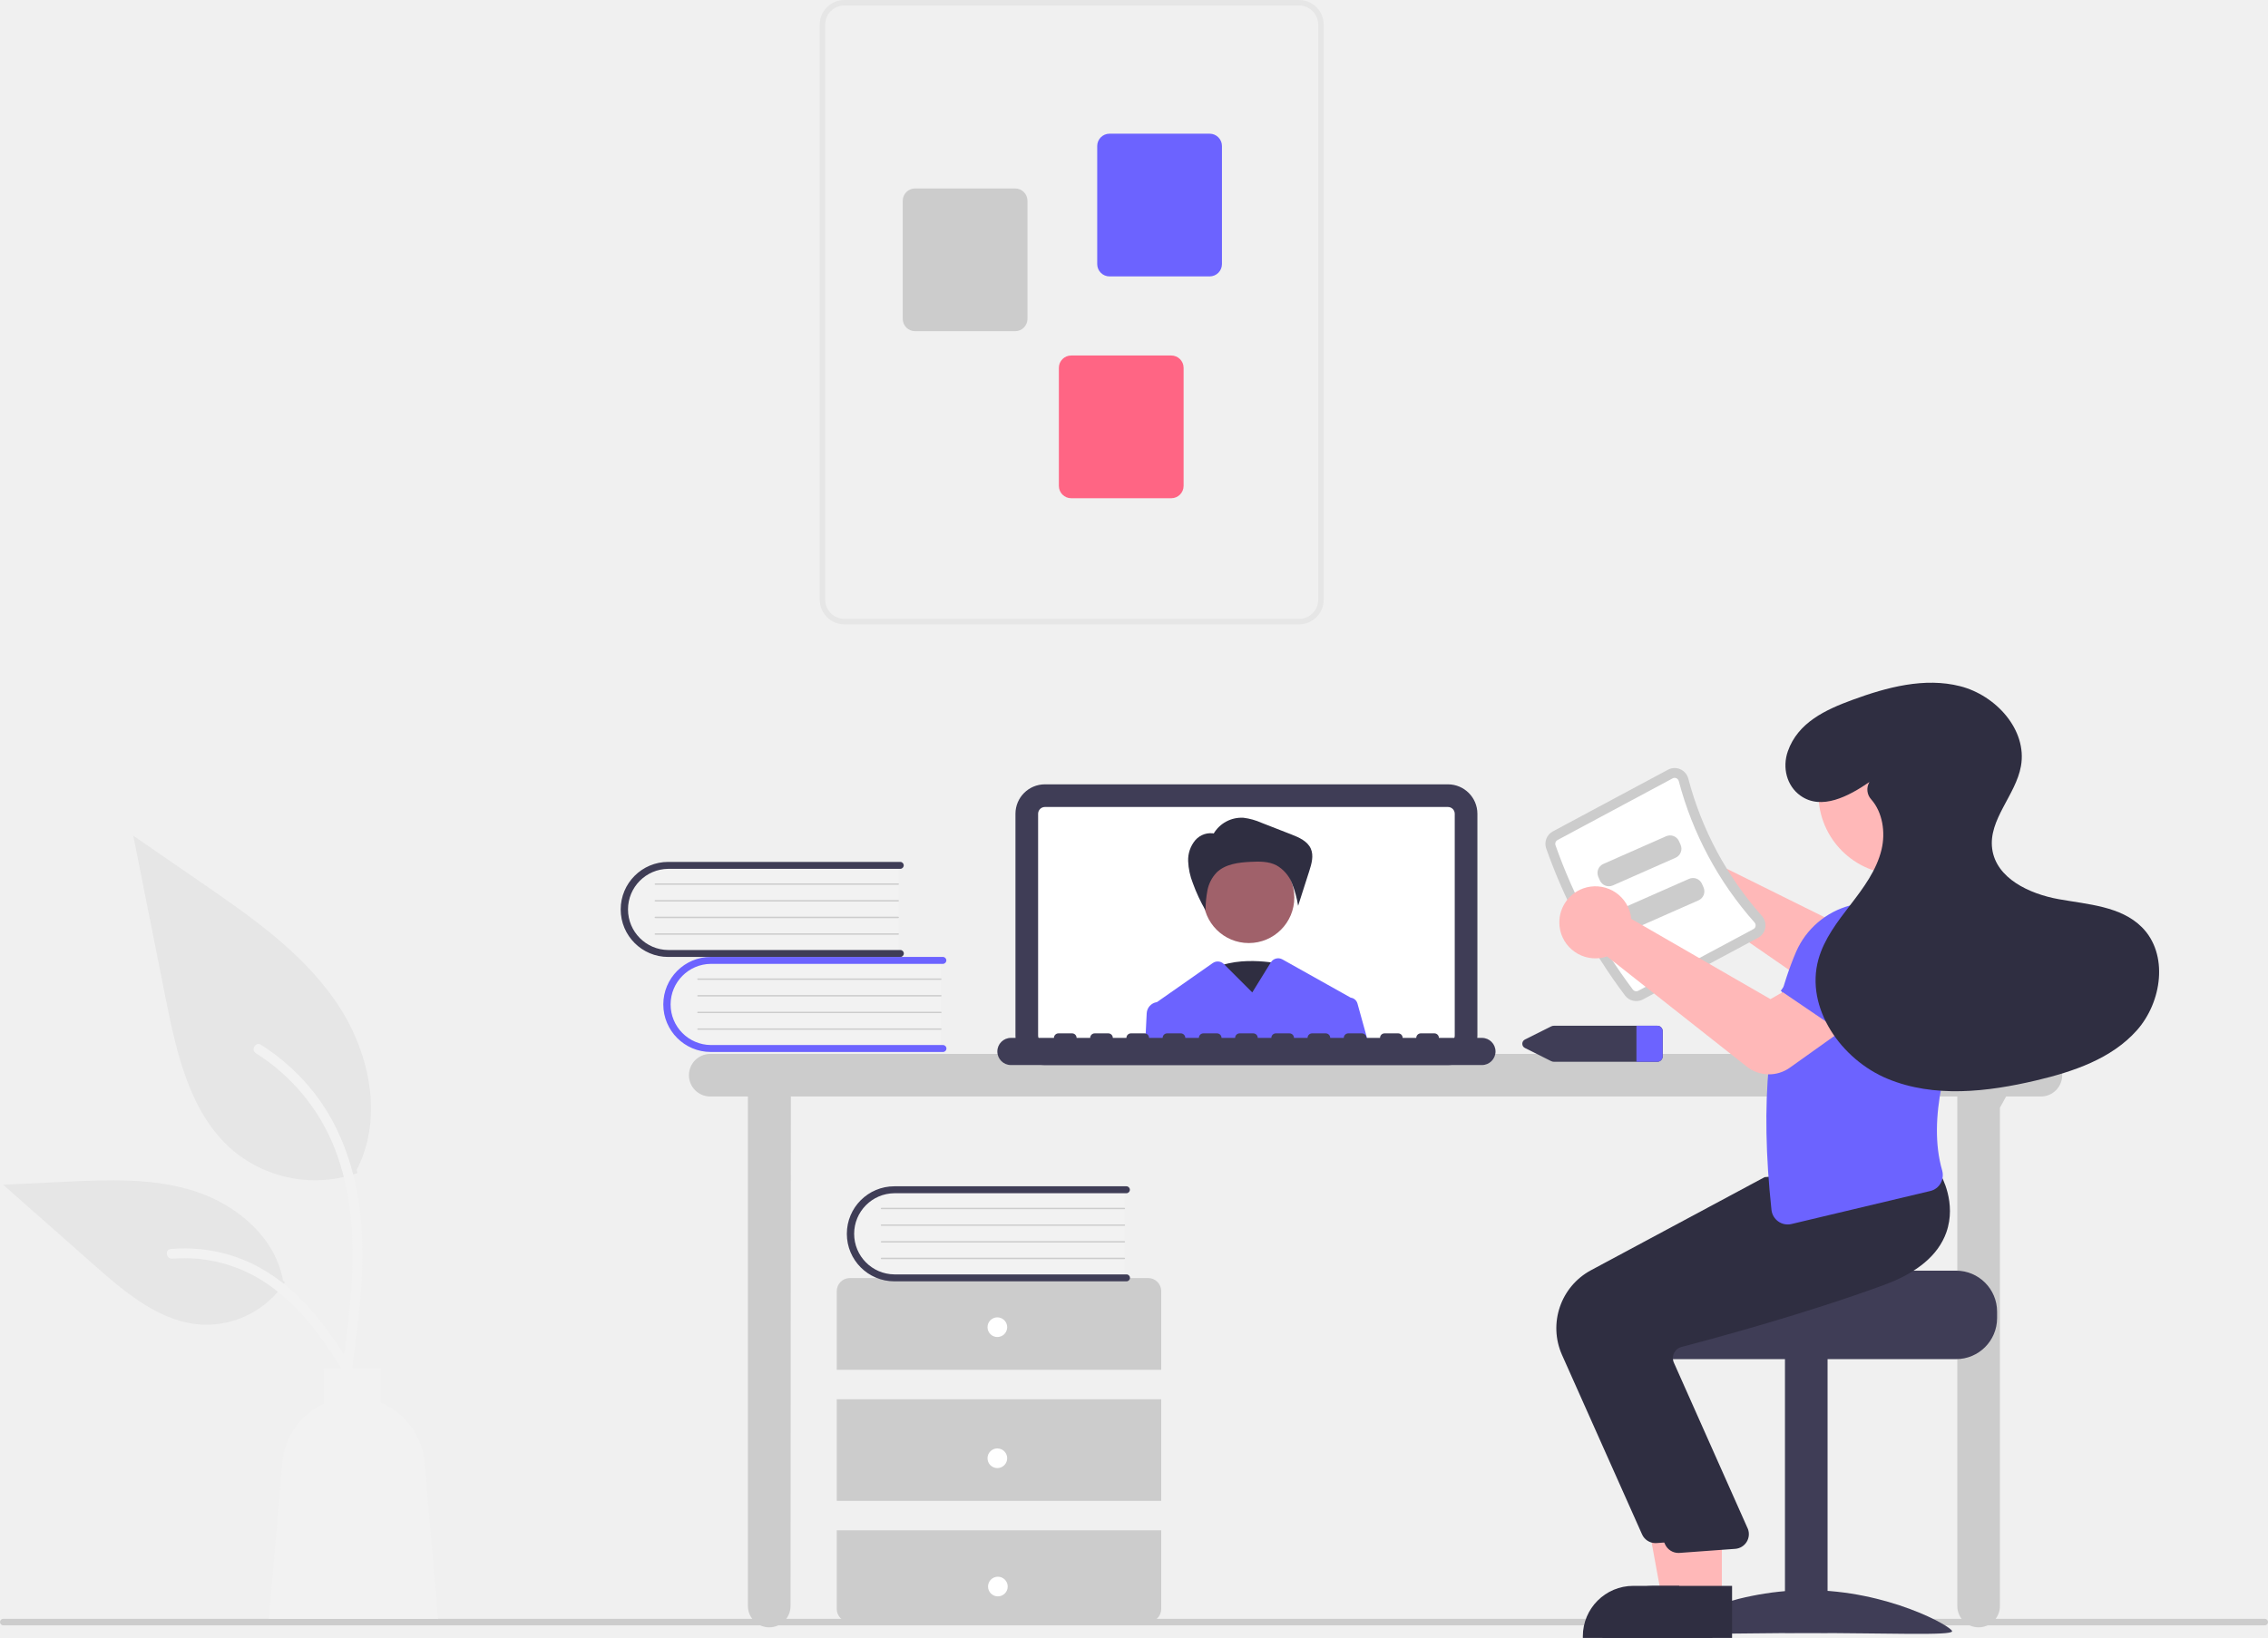
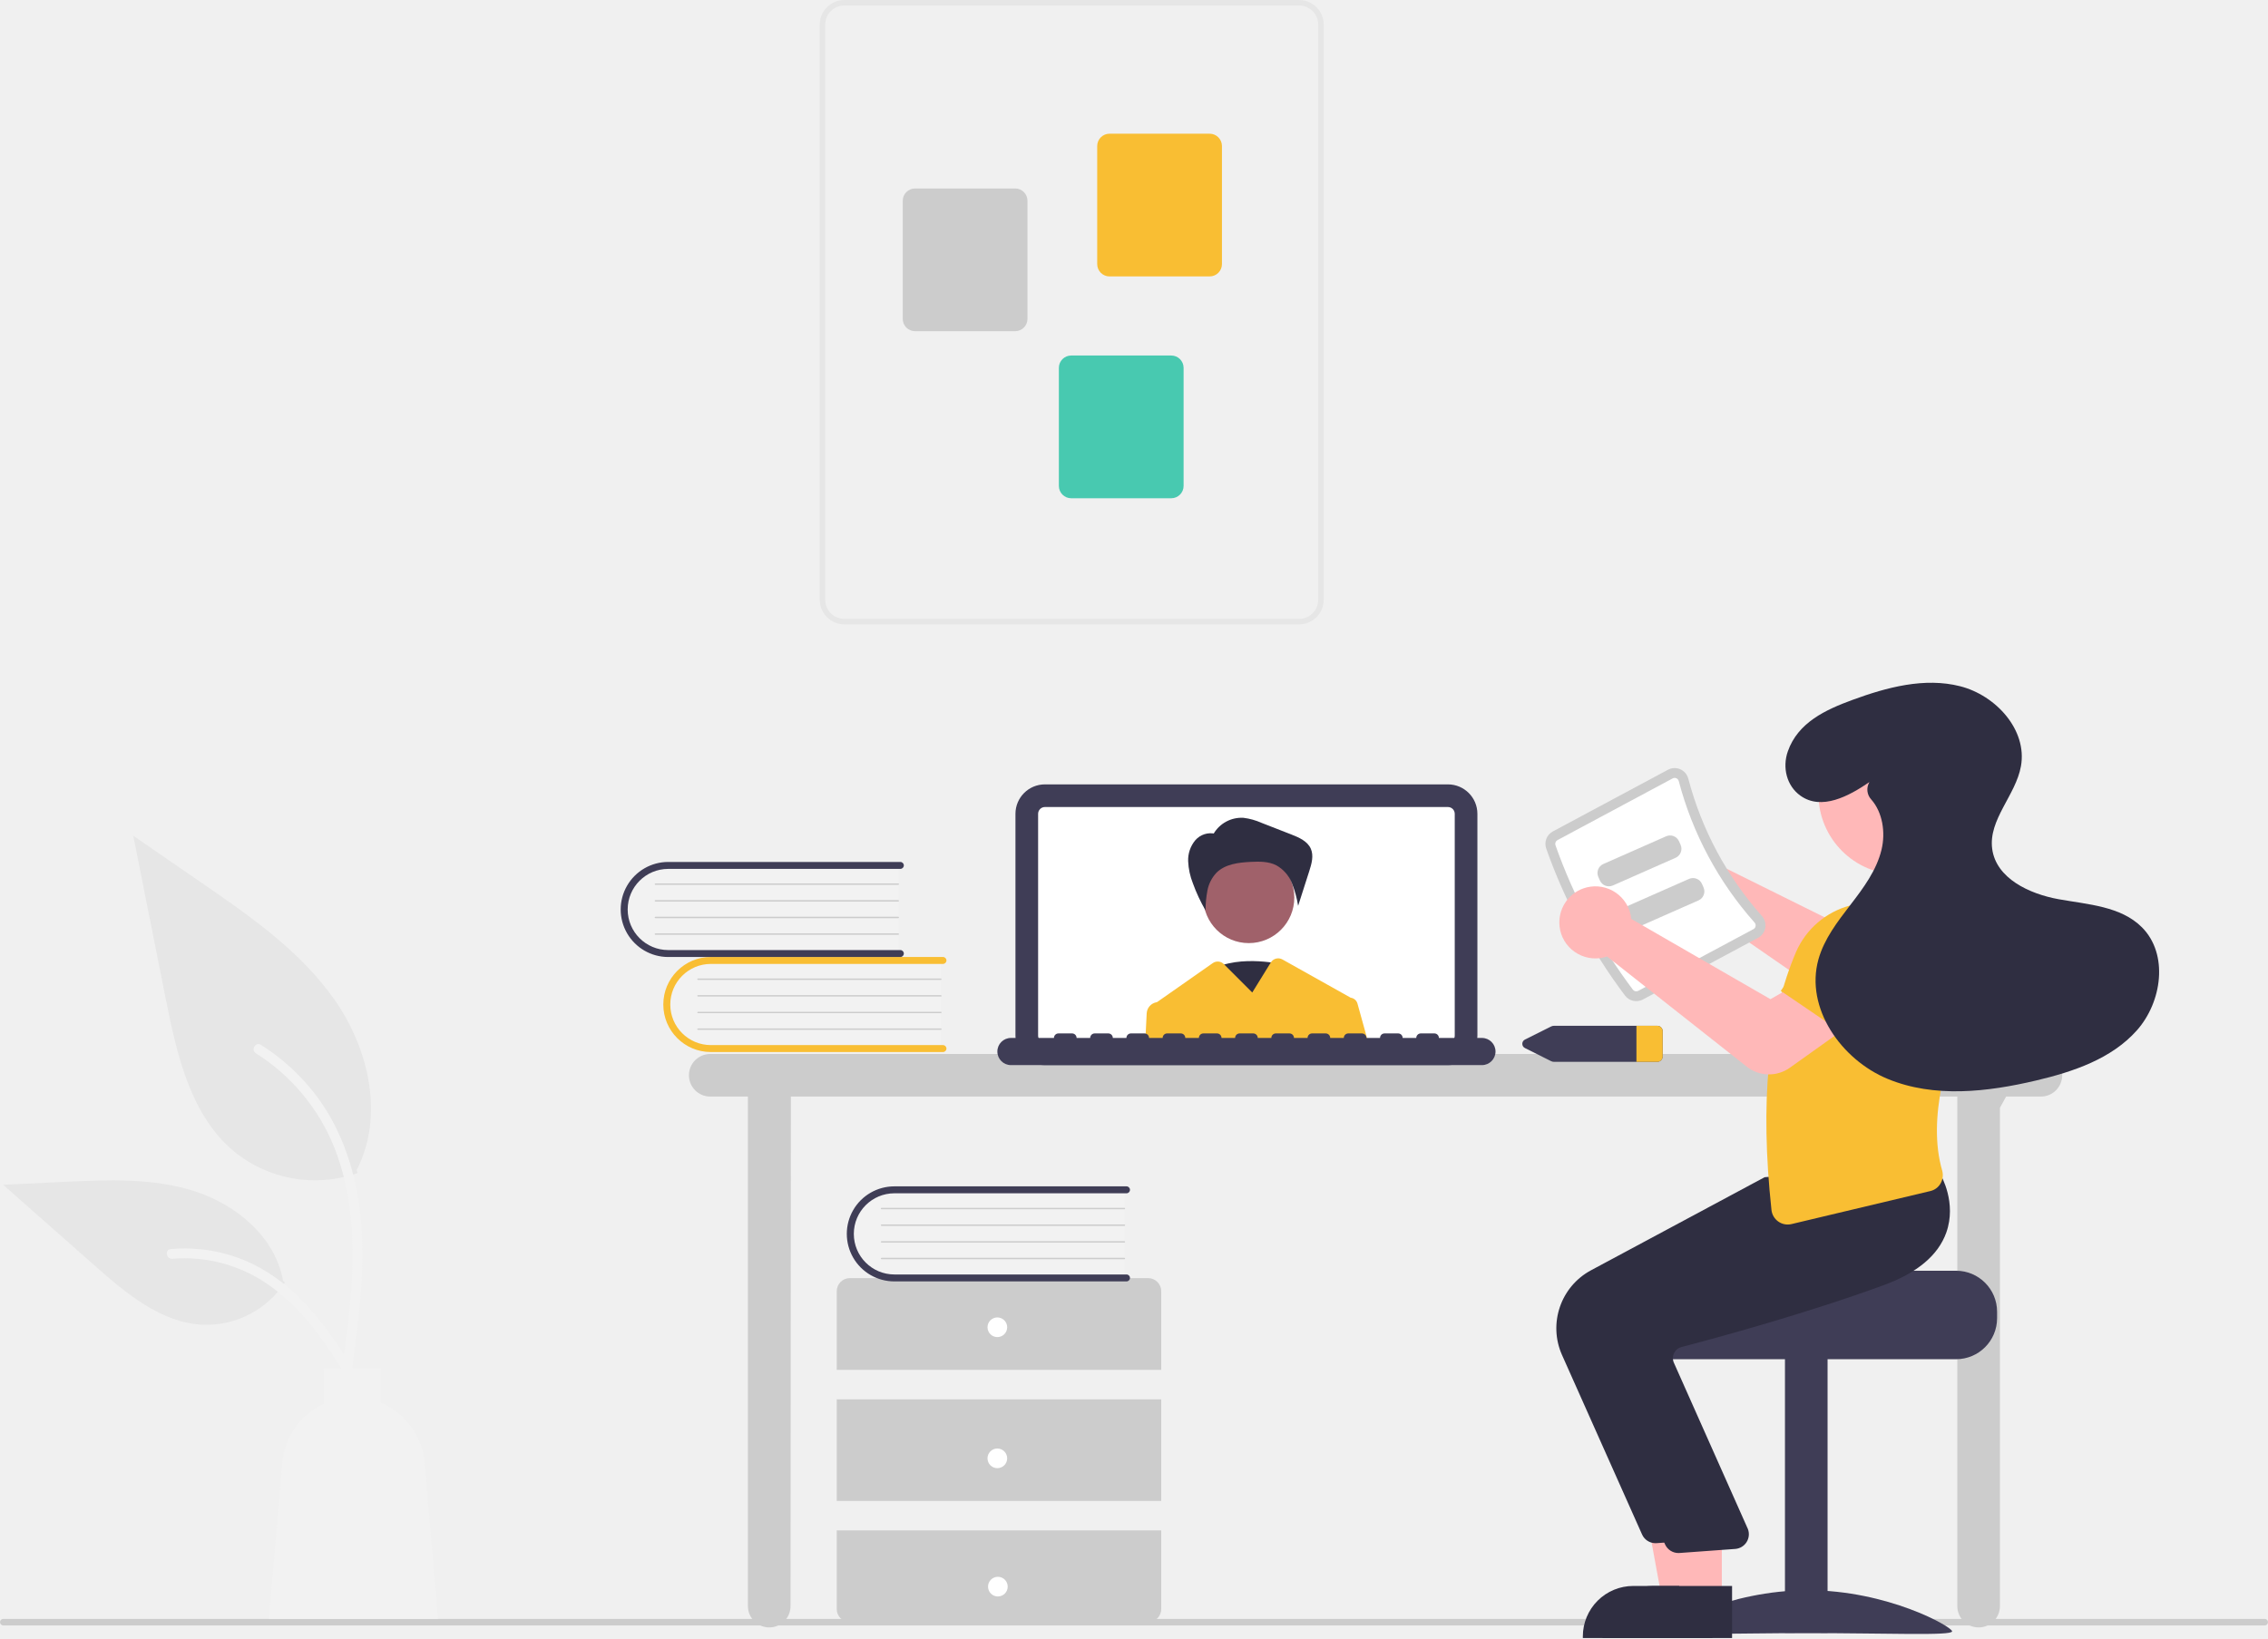
- <svg xmlns="http://www.w3.org/2000/svg" id="b05a6369-67c7-4001-9b85-a83fbbd225d4" data-name="Layer 1" width="692" height="499.877" viewBox="0 0 692 499.877">
-   <path d="M945,696.105H255a1,1,0,0,1,0-2H945a1,1,0,0,1,0,2Z" transform="translate(-254 -200.0616)" fill="#ccc" />
-   <path d="M876.704,521.703h-406a6.5,6.5,0,1,0,0,13h11.5v155.5a6.5,6.5,0,0,0,13,0l.099-155.5H851.204v155.5a6.5,6.5,0,0,0,13,0V538.13l1.891-3.427h10.609a6.5,6.5,0,1,0,0-13Z" transform="translate(-254 -200.0616)" fill="#ccc" />
-   <path d="M695.794,525.105H572.812a8.992,8.992,0,0,1-8.982-8.982V448.414a8.992,8.992,0,0,1,8.982-8.982H695.794a8.992,8.992,0,0,1,8.982,8.982v67.709A8.992,8.992,0,0,1,695.794,525.105Z" transform="translate(-254 -200.0616)" fill="#3f3d56" />
-   <path d="M695.793,446.345H572.813a2.074,2.074,0,0,0-2.07,2.07v67.71a2.074,2.074,0,0,0,2.07,2.07H695.793a2.074,2.074,0,0,0,2.07-2.07v-67.71A2.074,2.074,0,0,0,695.793,446.345Z" transform="translate(-254 -200.0616)" fill="#fff" />
-   <path d="M644.792,494.283s-14.722-3.392-22.82,2.827,10.306,20.355,10.306,20.355Z" transform="translate(-254 -200.0616)" fill="#2f2e41" />
-   <circle cx="381.024" cy="273.924" r="13.887" fill="#a0616a" />
-   <path d="M624.286,454.492a9.898,9.898,0,0,1,9.126-4.856,19.397,19.397,0,0,1,5.515,1.544l9.078,3.541c2.349.916,4.922,2.039,5.941,4.345.946,2.141.24,4.613-.474,6.841l-3.397,10.593a32.246,32.246,0,0,0-1.925-6.998,10.835,10.835,0,0,0-4.704-5.364c-2.358-1.21-5.137-1.185-7.785-1.057-3.749.18-7.826.657-10.489,3.302a10.895,10.895,0,0,0-2.765,5.399,32.5,32.5,0,0,0-.58,6.112,50.669,50.669,0,0,1-3.869-8.295,20.525,20.525,0,0,1-1.438-6.715,9.444,9.444,0,0,1,2.165-6.387,6.195,6.195,0,0,1,6.231-1.961Z" transform="translate(-254 -200.0616)" fill="#2f2e41" />
-   <path d="M668.183,506.325a2.472,2.472,0,0,0-2.07-1.79.86.86,0,0,0-.1-.06L645.282,492.856a2.637,2.637,0,0,0-3.528.908l-5.67,9.18-8.54-8.54-.136-.136a2.636,2.636,0,0,0-3.376-.295l-17.038,11.931c-.03,0-.06.01-.09.01a3.633,3.633,0,0,0-3.03,3.39l-.44,8.89h68.04Z" transform="translate(-254 -200.0616)" fill="#6c63ff" />
-   <path d="M706.158,516.814H693.03a1.382,1.382,0,0,0-1.382-1.382h-4.145a1.382,1.382,0,0,0-1.382,1.382h-4.145a1.382,1.382,0,0,0-1.382-1.382H676.449a1.382,1.382,0,0,0-1.382,1.382h-4.145a1.382,1.382,0,0,0-1.382-1.382h-4.145a1.382,1.382,0,0,0-1.382,1.382h-4.145A1.382,1.382,0,0,0,658.485,515.432h-4.145a1.382,1.382,0,0,0-1.382,1.382h-4.145a1.382,1.382,0,0,0-1.382-1.382H643.285a1.382,1.382,0,0,0-1.382,1.382H637.758a1.382,1.382,0,0,0-1.382-1.382h-4.145a1.382,1.382,0,0,0-1.382,1.382h-4.145a1.382,1.382,0,0,0-1.382-1.382h-4.145a1.382,1.382,0,0,0-1.382,1.382H615.649a1.382,1.382,0,0,0-1.382-1.382h-4.145a1.382,1.382,0,0,0-1.382,1.382h-4.145a1.382,1.382,0,0,0-1.382-1.382h-4.145a1.382,1.382,0,0,0-1.382,1.382h-4.145a1.382,1.382,0,0,0-1.382-1.382h-4.145a1.382,1.382,0,0,0-1.382,1.382H582.485a1.382,1.382,0,0,0-1.382-1.382H576.958a1.382,1.382,0,0,0-1.382,1.382H562.449a4.145,4.145,0,0,0,0,8.291H706.158a4.145,4.145,0,0,0,0-8.291Z" transform="translate(-254 -200.0616)" fill="#3f3d56" />
-   <path d="M541.079,492.74v27.526H472.117a13.771,13.771,0,1,1,0-27.526Z" transform="translate(-254 -200.0616)" fill="#f2f2f2" />
-   <path d="M542.773,520.054a1.059,1.059,0,0,1-1.059,1.059h-70.826a14.504,14.504,0,1,1,0-29.008h70.826a1.059,1.059,0,0,1,0,2.117h-70.826a12.387,12.387,0,0,0,0,24.773h70.826A1.059,1.059,0,0,1,542.773,520.054Z" transform="translate(-254 -200.0616)" fill="#6c63ff" />
-   <path d="M541.079,499.092H466.971a.212.212,0,1,1,0-.423h74.108a.212.212,0,0,1,0,.423Z" transform="translate(-254 -200.0616)" fill="#ccc" />
-   <path d="M541.079,504.174H466.971a.212.212,0,1,1,0-.423h74.108a.212.212,0,0,1,0,.423Z" transform="translate(-254 -200.0616)" fill="#ccc" />
-   <path d="M541.079,509.255H466.971a.212.212,0,1,1,0-.423h74.108a.212.212,0,0,1,0,.423Z" transform="translate(-254 -200.0616)" fill="#ccc" />
-   <path d="M541.079,514.337H466.971a.212.212,0,1,1,0-.423h74.108a.212.212,0,0,1,0,.423Z" transform="translate(-254 -200.0616)" fill="#ccc" />
-   <path d="M528.079,463.74v27.526H459.117a13.771,13.771,0,1,1,0-27.526Z" transform="translate(-254 -200.0616)" fill="#f2f2f2" />
-   <path d="M529.773,491.054a1.059,1.059,0,0,1-1.059,1.059h-70.826a14.504,14.504,0,1,1,0-29.008h70.826a1.059,1.059,0,0,1,0,2.117h-70.826a12.387,12.387,0,0,0,0,24.773h70.826A1.059,1.059,0,0,1,529.773,491.054Z" transform="translate(-254 -200.0616)" fill="#3f3d56" />
-   <path d="M528.079,470.092H453.971a.212.212,0,1,1,0-.423h74.108a.212.212,0,0,1,0,.423Z" transform="translate(-254 -200.0616)" fill="#ccc" />
-   <path d="M528.079,475.174H453.971a.212.212,0,1,1,0-.423h74.108a.212.212,0,0,1,0,.423Z" transform="translate(-254 -200.0616)" fill="#ccc" />
-   <path d="M528.079,480.255H453.971a.212.212,0,1,1,0-.423h74.108a.212.212,0,0,1,0,.423Z" transform="translate(-254 -200.0616)" fill="#ccc" />
-   <path d="M528.079,485.337H453.971a.212.212,0,1,1,0-.423h74.108a.212.212,0,0,1,0,.423Z" transform="translate(-254 -200.0616)" fill="#ccc" />
-   <path d="M608.303,618.105v-24a4,4,0,0,0-4-4h-91a4,4,0,0,0-4,4v24Z" transform="translate(-254 -200.0616)" fill="#ccc" />
-   <rect x="255.303" y="427.043" width="99" height="31" fill="#ccc" />
-   <path d="M509.303,667.105v24a4,4,0,0,0,4,4h91a4,4,0,0,0,4-4v-24Z" transform="translate(-254 -200.0616)" fill="#ccc" />
-   <circle cx="304.303" cy="405.043" r="3" fill="#fff" />
-   <circle cx="304.303" cy="445.043" r="3" fill="#fff" />
-   <circle cx="304.464" cy="484.196" r="3" fill="#fff" />
-   <path d="M597.079,562.74v27.526H528.117a13.771,13.771,0,1,1,0-27.526Z" transform="translate(-254 -200.0616)" fill="#f2f2f2" />
-   <path d="M598.773,590.054a1.059,1.059,0,0,1-1.059,1.059h-70.826a14.504,14.504,0,1,1,0-29.008h70.826a1.059,1.059,0,0,1,0,2.117h-70.826a12.387,12.387,0,0,0,0,24.773h70.826A1.059,1.059,0,0,1,598.773,590.054Z" transform="translate(-254 -200.0616)" fill="#3f3d56" />
-   <path d="M597.079,569.092H522.971a.212.212,0,1,1,0-.423h74.108a.212.212,0,0,1,0,.423Z" transform="translate(-254 -200.0616)" fill="#ccc" />
-   <path d="M597.079,574.174H522.971a.212.212,0,1,1,0-.423h74.108a.212.212,0,0,1,0,.423Z" transform="translate(-254 -200.0616)" fill="#ccc" />
-   <path d="M597.079,579.255H522.971a.212.212,0,1,1,0-.423h74.108a.212.212,0,0,1,0,.423Z" transform="translate(-254 -200.0616)" fill="#ccc" />
-   <path d="M597.079,584.337H522.971a.212.212,0,1,1,0-.423h74.108a.212.212,0,0,1,0,.423Z" transform="translate(-254 -200.0616)" fill="#ccc" />
-   <path d="M504.11,383.083v-175.5a7.53,7.53,0,0,1,7.521-7.521H650.36a7.53,7.53,0,0,1,7.521,7.521v175.5a7.53,7.53,0,0,1-7.521,7.521H511.632A7.53,7.53,0,0,1,504.11,383.083Zm7.521-181.35a5.857,5.857,0,0,0-5.85,5.85v175.5a5.857,5.857,0,0,0,5.85,5.85H650.36a5.857,5.857,0,0,0,5.85-5.85v-175.5a5.857,5.857,0,0,0-5.85-5.85Z" transform="translate(-254 -200.0616)" fill="#e6e6e6" />
-   <path d="M588.775,280.659V244.624a3.765,3.765,0,0,1,3.761-3.761h30.537a3.765,3.765,0,0,1,3.761,3.761v36.036a3.765,3.765,0,0,1-3.761,3.761h-30.537A3.765,3.765,0,0,1,588.775,280.659Z" transform="translate(-254 -200.0616)" fill="#6c63ff" />
-   <path d="M529.44,297.374V261.338a3.765,3.765,0,0,1,3.761-3.761h30.537a3.765,3.765,0,0,1,3.761,3.761v36.036a3.765,3.765,0,0,1-3.761,3.761h-30.537A3.765,3.765,0,0,1,529.44,297.374Z" transform="translate(-254 -200.0616)" fill="#ccc" />
-   <path d="M577.075,348.352V312.317a3.765,3.765,0,0,1,3.761-3.761h30.537a3.765,3.765,0,0,1,3.761,3.761v36.036a3.765,3.765,0,0,1-3.761,3.761h-30.537A3.765,3.765,0,0,1,577.075,348.352Z" transform="translate(-254 -200.0616)" fill="#ff6584" />
-   <path d="M759.563,513.105H728.143a1.941,1.941,0,0,0-.86.2l-7.93,3.97a1.445,1.445,0,0,0,0,2.66l7.93,3.97a1.941,1.941,0,0,0,.86.2h31.42a1.649,1.649,0,0,0,1.74-1.53v-7.94A1.649,1.649,0,0,0,759.563,513.105Z" transform="translate(-254 -200.0616)" fill="#3f3d56" />
-   <path d="M761.303,514.635v7.94a1.649,1.649,0,0,1-1.74,1.53h-6.26v-11h6.26A1.649,1.649,0,0,1,761.303,514.635Z" transform="translate(-254 -200.0616)" fill="#6c63ff" />
-   <path d="M759.327,453.705a11.003,11.003,0,0,1,14.89,6.915,10.588,10.588,0,0,1,.32,1.435l43.938,21.788,10.168-6.739,12.652,14.565L825.769,504.279a11.149,11.149,0,0,1-13.301.513l-44.579-30.828a10.511,10.511,0,0,1-1.015.37,11.003,11.003,0,0,1-14.01-8.561,10.708,10.708,0,0,1-.163-1.34A11.036,11.036,0,0,1,759.327,453.705Z" transform="translate(-254 -200.0616)" fill="#ffb8b8" />
-   <path d="M850.841,587.853H802.831c0,1.38-49.48,2.5-49.48,2.5a12.86,12.86,0,0,0-2.11,2,12.41,12.41,0,0,0-2.9,8v2a12.505,12.505,0,0,0,12.5,12.5h90a12.511,12.511,0,0,0,12.5-12.5v-2A12.517,12.517,0,0,0,850.841,587.853Z" transform="translate(-254 -200.0616)" fill="#3f3d56" />
-   <rect x="798.617" y="614.357" width="13" height="84" transform="translate(1356.235 1112.652) rotate(-180)" fill="#3f3d56" />
-   <path d="M761.617,697.9c0,1.405,19.699.543,44,.543s44,.861,44-.543-19.699-12.543-44-12.543S761.617,696.495,761.617,697.9Z" transform="translate(-254 -200.0616)" fill="#3f3d56" />
-   <polygon points="519.353 487.993 507.094 487.992 501.261 456.195 519.355 456.196 519.353 487.993" fill="#ffb8b8" />
-   <path d="M776.48,699.938l-39.531-.001v-.5a15.386,15.386,0,0,1,15.386-15.386h.001l24.144.001Z" transform="translate(-254 -200.0616)" fill="#2f2e41" />
-   <path d="M755.017,668.337,730.576,613.529a20.086,20.086,0,0,1,8.819-25.784l53.013-28.428,24.191-2.058,22.315-2.028.161.272c.206.348,5.004,8.635,1.76,17.722-2.46,6.893-8.859,12.276-19.019,16.002-23.714,8.695-51.109,16.127-61.786,18.918a3.451,3.451,0,0,0-2.211,1.76,3.498,3.498,0,0,0-.196,2.799l22.707,51.015a4.5,4.5,0,0,1-3.809,6.029L759.553,670.983q-.216.021-.43.021A4.497,4.497,0,0,1,755.017,668.337Z" transform="translate(-254 -200.0616)" fill="#2f2e41" />
-   <polygon points="525.353 487.993 513.094 487.992 507.261 456.195 525.355 456.196 525.353 487.993" fill="#ffb8b8" />
-   <path d="M782.48,699.938l-39.531-.001v-.5a15.386,15.386,0,0,1,15.386-15.386h.001l24.144.001Z" transform="translate(-254 -200.0616)" fill="#2f2e41" />
-   <path d="M762.017,671.337,737.576,616.529a20.086,20.086,0,0,1,8.819-25.784l53.013-28.428,24.191-2.058,22.315-2.028.161.272c.206.348,5.004,8.635,1.76,17.722-2.46,6.893-8.859,12.276-19.019,16.002-23.714,8.695-51.109,16.127-61.786,18.918a3.451,3.451,0,0,0-2.211,1.76,3.498,3.498,0,0,0-.196,2.799l22.707,51.015a4.5,4.5,0,0,1-3.809,6.029L766.553,673.983q-.216.021-.43.021A4.497,4.497,0,0,1,762.017,671.337Z" transform="translate(-254 -200.0616)" fill="#2f2e41" />
-   <path d="M749.835,503.906a167.506,167.506,0,0,1-24.075-44.932,4.303,4.303,0,0,1,2.032-5.179l35.145-18.832a4.247,4.247,0,0,1,3.726-.151,4.319,4.319,0,0,1,2.461,2.884,102.328,102.328,0,0,0,22.446,41.891,4.318,4.318,0,0,1,1.038,3.647,4.247,4.247,0,0,1-2.189,3.018L755.272,505.083A4.303,4.303,0,0,1,749.835,503.906Z" transform="translate(-254 -200.0616)" fill="#ccc" />
-   <path d="M752.233,502.104a1.299,1.299,0,0,0,1.622.335l35.146-18.832a1.246,1.246,0,0,0,.653-.897,1.318,1.318,0,0,0-.325-1.128,105.34,105.34,0,0,1-23.107-43.125,1.319,1.319,0,0,0-.758-.895,1.247,1.247,0,0,0-1.11.046L729.208,456.439a1.298,1.298,0,0,0-.62,1.537,164.507,164.507,0,0,0,23.645,44.127Z" transform="translate(-254 -200.0616)" fill="#fff" />
-   <path d="M866.593,498.883l-27.525,10.459-6.72-18.667a11.168,11.168,0,0,1,5.002-13.499l0,0a11.168,11.168,0,0,1,14.262,2.784Z" transform="translate(-254 -200.0616)" fill="#6c63ff" />
-   <path d="M796.583,572.843a4.999,4.999,0,0,1-2.083-3.549c-3.525-32.91-1.07-58.664,7.506-78.735a24.992,24.992,0,0,1,16.567-14.18l22.25-1.123.115.056A26.005,26.005,0,0,1,855.156,502.9c-7.156,18.863-13.148,38.503-8.579,54.346a5.122,5.122,0,0,1-.484,3.983,4.884,4.884,0,0,1-3.116,2.309L800.599,573.62a4.964,4.964,0,0,1-4.017-.777Z" transform="translate(-254 -200.0616)" fill="#6c63ff" />
-   <circle cx="579.396" cy="242.323" r="24.561" fill="#ffb8b8" />
-   <path d="M765.243,461.838l-19.142,8.45a3.003,3.003,0,0,1-3.956-1.533l-.473-1.073a3.003,3.003,0,0,1,1.533-3.956l19.142-8.45a3.003,3.003,0,0,1,3.956,1.533l.473,1.073A3.003,3.003,0,0,1,765.243,461.838Z" transform="translate(-254 -200.0616)" fill="#ccc" />
-   <path d="M772.243,474.838l-19.142,8.45a3.003,3.003,0,0,1-3.956-1.533l-.473-1.073a3.003,3.003,0,0,1,1.533-3.956l19.142-8.45a3.003,3.003,0,0,1,3.956,1.533l.473,1.073A3.003,3.003,0,0,1,772.243,474.838Z" transform="translate(-254 -200.0616)" fill="#ccc" />
-   <path d="M787.005,525.615l-42.674-33.666a10.517,10.517,0,0,1-1.036.306,11.027,11.027,0,0,1-8.818-1.691,10.913,10.913,0,0,1-4.626-7.733,11.023,11.023,0,0,1,7.209-11.638,11.004,11.004,0,0,1,14.426,7.837,10.571,10.571,0,0,1,.229,1.452L794.196,504.989l10.572-6.086,11.711,15.332-16.414,11.699a10.942,10.942,0,0,1-13.06-.318Z" transform="translate(-254 -200.0616)" fill="#ffb8b8" />
-   <path d="M821.686,519.009l-24.349-16.557,11.443-16.207a11.168,11.168,0,0,1,13.929-3.64l0,0a11.168,11.168,0,0,1,5.894,13.283Z" transform="translate(-254 -200.0616)" fill="#6c63ff" />
-   <path d="M824.391,438.727c-6.313,4.321-14.601,8.762-21.049,4.161-4.234-3.021-5.567-8.615-3.851-13.525,3.087-8.829,11.569-12.715,19.681-15.695,10.544-3.873,22.026-6.954,32.911-4.181s20.506,13.313,18.541,24.373c-1.58,8.894-9.97,16.295-8.779,25.25,1.199,9.012,11.334,13.756,20.281,15.367s18.96,2.128,25.391,8.555c8.203,8.199,6.155,22.853-1.564,31.51s-19.367,12.58-30.654,15.248c-14.955,3.534-31.129,5.392-45.332-.474s-25.256-21.654-21.141-36.46c1.738-6.254,5.832-11.539,9.789-16.685s7.963-10.526,9.472-16.839c1.258-5.261.327-11.369-3.162-15.315a4.437,4.437,0,0,1-.594-5.186Z" transform="translate(-254 -200.0616)" fill="#2f2e41" />
-   <path d="M363.072,558.06a39.063,39.063,0,0,1-37.721-6.645c-13.212-11.089-17.354-29.359-20.725-46.275q-4.985-25.018-9.969-50.036l20.872,14.371c15.01,10.335,30.357,21.001,40.75,35.971s14.929,35.405,6.579,51.603" transform="translate(-254 -200.0616)" fill="#e6e6e6" />
-   <path d="M361.288,618.639c2.112-15.387,4.285-30.973,2.803-46.525-1.316-13.812-5.53-27.303-14.109-38.364A63.82,63.82,0,0,0,333.608,518.912c-1.637-1.034-3.144,1.561-1.514,2.59A60.672,60.672,0,0,1,356.093,550.459c5.225,13.289,6.064,27.776,5.164,41.893-.544,8.537-1.698,17.019-2.861,25.489a1.554,1.554,0,0,0,1.048,1.845,1.509,1.509,0,0,0,1.845-1.048Z" transform="translate(-254 -200.0616)" fill="#f2f2f2" />
-   <path d="M340.941,591.41a28.755,28.755,0,0,1-25.055,12.931c-12.683-.602-23.257-9.454-32.775-17.858l-28.153-24.857,18.633-.892c13.4-.641,27.145-1.239,39.908,2.893s24.533,14.077,26.867,27.287" transform="translate(-254 -200.0616)" fill="#e6e6e6" />
-   <path d="M367.258,627.484c-10.168-17.991-21.961-37.986-43.035-44.377a48.022,48.022,0,0,0-18.101-1.869c-1.922.166-1.442,3.128.476,2.963a44.614,44.614,0,0,1,28.886,7.642c8.145,5.544,14.487,13.252,19.854,21.425,3.288,5.007,6.233,10.226,9.178,15.438.941,1.666,3.693.463,2.74-1.222Z" transform="translate(-254 -200.0616)" fill="#f2f2f2" />
-   <path d="M383.55,646.421A21.774,21.774,0,0,0,370.207,628.184v-10.401H352.762v10.729a21.763,21.763,0,0,0-12.616,17.909l-4.102,47.684h51.608Z" transform="translate(-254 -200.0616)" fill="#f2f2f2" />
+ <svg xmlns="http://www.w3.org/2000/svg" width="692px" height="500px" viewBox="0 0 692 500" version="1.1">
+   <g id="Page-1" stroke="none" stroke-width="1" fill="none" fill-rule="evenodd">
+     <g id="banner-img-learning" fill-rule="nonzero">
+       <path d="M691,496.043 L1,496.043 C0.448,496.043 0,495.595 0,495.043 C0,494.491 0.448,494.043 1,494.043 L691,494.043 C691.552,494.043 692,494.491 692,495.043 C692,495.595 691.552,496.043 691,496.043 Z" id="Path" fill="#CCCCCC" />
+       <path d="M622.704,321.641 L216.704,321.641 C213.115,321.641 210.204,324.551 210.204,328.141 C210.204,331.731 213.115,334.641 216.704,334.641 L228.204,334.641 L228.204,490.141 C228.204,493.731 231.115,496.641 234.704,496.641 C238.294,496.641 241.204,493.731 241.204,490.141 L241.303,334.641 L597.204,334.641 L597.204,490.141 C597.204,493.731 600.115,496.641 603.704,496.641 C607.294,496.641 610.204,493.731 610.204,490.141 L610.204,338.069 L612.095,334.641 L622.704,334.641 C626.294,334.641 629.204,331.731 629.204,328.141 C629.204,324.551 626.294,321.641 622.704,321.641 L622.704,321.641 Z" id="Path" fill="#CCCCCC" />
+       <path d="M441.794,325.043 L318.812,325.043 C313.854,325.037 309.836,321.019 309.83,316.061 L309.83,248.352 C309.836,243.394 313.854,239.376 318.812,239.37 L441.794,239.37 C446.752,239.376 450.77,243.394 450.776,248.352 L450.776,316.061 C450.77,321.019 446.752,325.037 441.794,325.043 L441.794,325.043 Z" id="Path" fill="#3F3D56" />
+       <path d="M441.793,246.283 L318.813,246.283 C317.671,246.285 316.745,247.211 316.743,248.353 L316.743,316.063 C316.745,317.205 317.671,318.131 318.813,318.133 L441.793,318.133 C442.936,318.131 443.861,317.205 443.863,316.063 L443.863,248.353 C443.861,247.211 442.936,246.285 441.793,246.283 Z" id="Path" fill="#FFFFFF" />
+       <path d="M390.792,294.221 C390.792,294.221 376.07,290.829 367.972,297.048 C359.875,303.268 378.278,317.403 378.278,317.403 L390.792,294.221 Z" id="Path" fill="#2F2E41" />
+       <circle id="Oval" fill="#A0616A" cx="381.024" cy="273.924" r="13.887" />
+       <path d="M370.286,254.43 C372.174,251.225 375.699,249.35 379.412,249.574 C381.317,249.813 383.176,250.334 384.928,251.118 L394.006,254.66 C396.355,255.576 398.928,256.698 399.947,259.005 C400.893,261.145 400.187,263.617 399.473,265.846 L396.076,276.439 C395.7,274.042 395.054,271.694 394.152,269.441 C393.234,267.174 391.576,265.283 389.447,264.078 C387.089,262.868 384.31,262.893 381.663,263.02 C377.913,263.201 373.837,263.678 371.173,266.322 C369.759,267.824 368.801,269.696 368.409,271.721 C368.023,273.736 367.829,275.782 367.829,277.833 C366.292,275.19 364.996,272.414 363.96,269.538 C363.107,267.396 362.621,265.126 362.522,262.823 C362.433,260.5 363.203,258.226 364.686,256.436 C366.222,254.651 368.636,253.892 370.917,254.475 L370.286,254.43 Z" id="Path" fill="#2F2E41" />
+       <path d="M414.183,306.263 C413.916,305.304 413.101,304.599 412.113,304.473 C412.081,304.451 412.048,304.431 412.013,304.413 L391.282,292.795 C390.052,292.106 388.498,292.506 387.753,293.703 L382.083,302.883 L373.543,294.343 L373.408,294.207 C372.503,293.303 371.079,293.178 370.031,293.912 L352.993,305.843 C352.963,305.843 352.933,305.853 352.903,305.853 C351.223,306.133 349.964,307.542 349.873,309.243 L349.433,318.133 L417.473,318.133 L414.183,306.263 Z" id="Path" fill="#F9BE33" />
+       <path d="M452.158,316.752 L439.03,316.752 C439.03,315.989 438.412,315.37 437.649,315.37 L433.503,315.37 C432.74,315.37 432.121,315.989 432.121,316.752 L427.976,316.752 C427.976,315.989 427.357,315.37 426.594,315.37 L422.449,315.37 C421.685,315.37 421.067,315.989 421.067,316.752 L416.921,316.752 C416.921,315.989 416.303,315.37 415.54,315.37 L411.394,315.37 C410.631,315.37 410.012,315.989 410.012,316.752 L405.867,316.752 C405.867,315.989 405.248,315.37 404.485,315.37 L400.34,315.37 C399.576,315.37 398.958,315.989 398.958,316.752 L394.812,316.752 C394.812,315.989 394.194,315.37 393.43,315.37 L389.285,315.37 C388.522,315.37 387.903,315.989 387.903,316.752 L383.758,316.752 C383.758,315.989 383.139,315.37 382.376,315.37 L378.23,315.37 C377.467,315.37 376.849,315.989 376.849,316.752 L372.703,316.752 C372.703,315.989 372.084,315.37 371.321,315.37 L367.176,315.37 C366.413,315.37 365.794,315.989 365.794,316.752 L361.649,316.752 C361.649,315.989 361.03,315.37 360.267,315.37 L356.121,315.37 C355.358,315.37 354.74,315.989 354.74,316.752 L350.594,316.752 C350.594,315.989 349.975,315.37 349.212,315.37 L345.067,315.37 C344.304,315.37 343.685,315.989 343.685,316.752 L339.54,316.752 C339.54,315.989 338.921,315.37 338.158,315.37 L334.012,315.37 C333.249,315.37 332.63,315.989 332.63,316.752 L328.485,316.752 C328.485,315.989 327.866,315.37 327.103,315.37 L322.958,315.37 C322.195,315.37 321.576,315.989 321.576,316.752 L308.449,316.752 C306.162,316.756 304.31,318.611 304.31,320.898 C304.31,323.185 306.162,325.04 308.449,325.043 L452.158,325.043 C454.447,325.043 456.303,323.187 456.303,320.898 C456.303,318.608 454.447,316.752 452.158,316.752 Z" id="Path" fill="#3F3D56" />
+       <path d="M287.079,292.678 L287.079,320.204 L218.117,320.204 C213.086,320.379 208.36,317.795 205.792,313.465 C203.225,309.134 203.225,303.748 205.792,299.418 C208.36,295.087 213.086,292.503 218.117,292.678 L287.079,292.678 Z" id="Path" fill="#F2F2F2" />
+       <path d="M288.773,319.992 C288.773,320.577 288.299,321.051 287.714,321.051 L216.889,321.051 C208.878,321.051 202.385,314.557 202.385,306.547 C202.385,298.537 208.878,292.043 216.889,292.043 L287.714,292.043 C288.299,292.043 288.773,292.517 288.773,293.102 C288.773,293.686 288.299,294.16 287.714,294.16 L216.889,294.16 C210.052,294.167 204.513,299.71 204.513,306.547 C204.513,313.384 210.052,318.927 216.889,318.934 L287.714,318.934 C288.299,318.934 288.773,319.408 288.773,319.992 L288.773,319.992 Z" id="Path" fill="#F9BE33" />
+       <path d="M287.079,299.03 L212.971,299.03 C212.895,299.031 212.825,298.991 212.787,298.925 C212.749,298.859 212.749,298.778 212.787,298.712 C212.825,298.647 212.895,298.606 212.971,298.607 L287.079,298.607 C287.195,298.608 287.289,298.702 287.289,298.819 C287.289,298.935 287.195,299.03 287.079,299.03 L287.079,299.03 Z" id="Path" fill="#CCCCCC" />
+       <path d="M287.079,304.112 L212.971,304.112 C212.895,304.113 212.825,304.072 212.787,304.007 C212.749,303.941 212.749,303.86 212.787,303.794 C212.825,303.728 212.895,303.688 212.971,303.689 L287.079,303.689 C287.195,303.689 287.289,303.784 287.289,303.9 C287.289,304.017 287.195,304.111 287.079,304.112 Z" id="Path" fill="#CCCCCC" />
+       <path d="M287.079,309.194 L212.971,309.194 C212.895,309.194 212.825,309.154 212.787,309.088 C212.749,309.023 212.749,308.941 212.787,308.876 C212.825,308.81 212.895,308.77 212.971,308.77 L287.079,308.77 C287.195,308.771 287.289,308.866 287.289,308.982 C287.289,309.098 287.195,309.193 287.079,309.194 L287.079,309.194 Z" id="Path" fill="#CCCCCC" />
+       <path d="M287.079,314.275 L212.971,314.275 C212.895,314.276 212.825,314.236 212.787,314.17 C212.749,314.104 212.749,314.023 212.787,313.957 C212.825,313.892 212.895,313.851 212.971,313.852 L287.079,313.852 C287.195,313.853 287.289,313.947 287.289,314.064 C287.289,314.18 287.195,314.275 287.079,314.275 L287.079,314.275 Z" id="Path" fill="#CCCCCC" />
+       <path d="M274.079,263.678 L274.079,291.204 L205.117,291.204 C200.086,291.379 195.36,288.795 192.792,284.465 C190.225,280.134 190.225,274.748 192.792,270.418 C195.36,266.087 200.086,263.503 205.117,263.678 L274.079,263.678 Z" id="Path" fill="#F2F2F2" />
+       <path d="M275.773,290.992 C275.773,291.577 275.299,292.051 274.714,292.051 L203.889,292.051 C198.707,292.051 193.919,289.287 191.328,284.799 C188.737,280.311 188.737,274.783 191.328,270.295 C193.919,265.808 198.707,263.043 203.889,263.043 L274.714,263.043 C275.299,263.043 275.773,263.517 275.773,264.102 C275.773,264.686 275.299,265.16 274.714,265.16 L203.889,265.16 C197.052,265.167 191.513,270.71 191.513,277.547 C191.513,284.384 197.052,289.927 203.889,289.934 L274.714,289.934 C275.299,289.934 275.773,290.408 275.773,290.992 L275.773,290.992 Z" id="Path" fill="#3F3D56" />
+       <path d="M274.079,270.03 L199.971,270.03 C199.895,270.031 199.825,269.991 199.787,269.925 C199.749,269.859 199.749,269.778 199.787,269.712 C199.825,269.647 199.895,269.606 199.971,269.607 L274.079,269.607 C274.195,269.608 274.289,269.702 274.289,269.819 C274.289,269.935 274.195,270.03 274.079,270.03 L274.079,270.03 Z" id="Path" fill="#CCCCCC" />
+       <path d="M274.079,275.112 L199.971,275.112 C199.895,275.113 199.825,275.072 199.787,275.007 C199.749,274.941 199.749,274.86 199.787,274.794 C199.825,274.728 199.895,274.688 199.971,274.689 L274.079,274.689 C274.195,274.689 274.289,274.784 274.289,274.9 C274.289,275.017 274.195,275.111 274.079,275.112 L274.079,275.112 Z" id="Path" fill="#CCCCCC" />
+       <path d="M274.079,280.194 L199.971,280.194 C199.895,280.194 199.825,280.154 199.787,280.088 C199.749,280.023 199.749,279.941 199.787,279.876 C199.825,279.81 199.895,279.77 199.971,279.77 L274.079,279.77 C274.195,279.771 274.289,279.866 274.289,279.982 C274.289,280.098 274.195,280.193 274.079,280.194 L274.079,280.194 Z" id="Path" fill="#CCCCCC" />
+       <path d="M274.079,285.275 L199.971,285.275 C199.895,285.276 199.825,285.236 199.787,285.17 C199.749,285.104 199.749,285.023 199.787,284.957 C199.825,284.892 199.895,284.851 199.971,284.852 L274.079,284.852 C274.195,284.853 274.289,284.947 274.289,285.064 C274.289,285.18 274.195,285.275 274.079,285.275 L274.079,285.275 Z" id="Path" fill="#CCCCCC" />
+       <path d="M354.303,418.043 L354.303,394.043 C354.303,391.834 352.512,390.043 350.303,390.043 L259.303,390.043 C257.094,390.043 255.303,391.834 255.303,394.043 L255.303,418.043 L354.303,418.043 Z" id="Path" fill="#CCCCCC" />
+       <rect id="Rectangle" fill="#CCCCCC" x="255.303" y="427.043" width="99" height="31" />
+       <path d="M255.303,467.043 L255.303,491.043 C255.303,493.252 257.094,495.043 259.303,495.043 L350.303,495.043 C352.512,495.043 354.303,493.252 354.303,491.043 L354.303,467.043 L255.303,467.043 Z" id="Path" fill="#CCCCCC" />
+       <circle id="Oval" fill="#FFFFFF" cx="304.303" cy="405.043" r="3" />
+       <circle id="Oval" fill="#FFFFFF" cx="304.303" cy="445.043" r="3" />
+       <circle id="Oval" fill="#FFFFFF" cx="304.464" cy="484.196" r="3" />
+       <path d="M343.079,362.678 L343.079,390.204 L274.117,390.204 C269.086,390.379 264.36,387.795 261.792,383.465 C259.225,379.134 259.225,373.748 261.792,369.418 C264.36,365.087 269.086,362.503 274.117,362.678 L343.079,362.678 Z" id="Path" fill="#F2F2F2" />
+       <path d="M344.773,389.992 C344.773,390.577 344.299,391.051 343.714,391.051 L272.889,391.051 C267.704,391.055 262.911,388.292 260.318,383.802 C257.724,379.313 257.724,373.781 260.318,369.292 C262.911,364.802 267.704,362.039 272.889,362.043 L343.714,362.043 C344.299,362.043 344.773,362.517 344.773,363.102 C344.773,363.686 344.299,364.16 343.714,364.16 L272.889,364.16 C266.052,364.167 260.513,369.71 260.513,376.547 C260.513,383.384 266.052,388.927 272.889,388.934 L343.714,388.934 C344.299,388.934 344.773,389.408 344.773,389.992 L344.773,389.992 Z" id="Path" fill="#3F3D56" />
+       <path d="M343.079,369.03 L268.971,369.03 C268.895,369.031 268.825,368.991 268.787,368.925 C268.749,368.859 268.749,368.778 268.787,368.712 C268.825,368.647 268.895,368.606 268.971,368.607 L343.079,368.607 C343.195,368.608 343.289,368.702 343.289,368.819 C343.289,368.935 343.195,369.03 343.079,369.03 L343.079,369.03 Z" id="Path" fill="#CCCCCC" />
+       <path d="M343.079,374.112 L268.971,374.112 C268.895,374.113 268.825,374.072 268.787,374.007 C268.749,373.941 268.749,373.86 268.787,373.794 C268.825,373.728 268.895,373.688 268.971,373.689 L343.079,373.689 C343.195,373.689 343.289,373.784 343.289,373.9 C343.289,374.017 343.195,374.111 343.079,374.112 L343.079,374.112 Z" id="Path" fill="#CCCCCC" />
+       <path d="M343.079,379.194 L268.971,379.194 C268.895,379.194 268.825,379.154 268.787,379.088 C268.749,379.023 268.749,378.941 268.787,378.876 C268.825,378.81 268.895,378.77 268.971,378.77 L343.079,378.77 C343.195,378.771 343.289,378.866 343.289,378.982 C343.289,379.098 343.195,379.193 343.079,379.194 L343.079,379.194 Z" id="Path" fill="#CCCCCC" />
+       <path d="M343.079,384.275 L268.971,384.275 C268.895,384.276 268.825,384.236 268.787,384.17 C268.749,384.104 268.749,384.023 268.787,383.957 C268.825,383.892 268.895,383.851 268.971,383.852 L343.079,383.852 C343.195,383.853 343.289,383.947 343.289,384.064 C343.289,384.18 343.195,384.275 343.079,384.275 L343.079,384.275 Z" id="Path" fill="#CCCCCC" />
+       <path d="M250.11,183.021 L250.11,7.521 C250.115,3.369 253.48,0.005 257.632,2.84217094e-14 L396.36,2.84217094e-14 C400.512,0.005 403.877,3.369 403.882,7.521 L403.882,183.021 C403.877,187.173 400.512,190.538 396.36,190.543 L257.632,190.543 C253.48,190.538 250.115,187.173 250.11,183.021 Z M257.632,1.671 C254.402,1.675 251.785,4.292 251.782,7.521 L251.782,183.021 C251.785,186.251 254.402,188.868 257.632,188.871 L396.36,188.871 C399.59,188.868 402.207,186.251 402.21,183.021 L402.21,7.521 C402.207,4.292 399.59,1.675 396.36,1.671 L257.632,1.671 Z" id="Shape" fill="#E6E6E6" />
+       <path d="M334.775,80.598 L334.775,44.562 C334.778,42.486 336.46,40.804 338.536,40.801 L369.073,40.801 C371.149,40.804 372.832,42.486 372.834,44.562 L372.834,80.598 C372.832,82.674 371.149,84.356 369.073,84.358 L338.536,84.358 C336.46,84.356 334.778,82.674 334.775,80.598 Z" id="Path" fill="#F9BE33" />
+       <path d="M275.44,97.312 L275.44,61.276 C275.442,59.2 277.124,57.518 279.2,57.516 L309.737,57.516 C311.814,57.518 313.496,59.2 313.498,61.276 L313.498,97.312 C313.496,99.388 311.814,101.07 309.737,101.073 L279.2,101.073 C277.124,101.07 275.442,99.388 275.44,97.312 L275.44,97.312 Z" id="Path" fill="#CCCCCC" />
+       <path d="M323.075,148.291 L323.075,112.255 C323.078,110.179 324.76,108.496 326.836,108.494 L357.373,108.494 C359.449,108.496 361.132,110.179 361.134,112.255 L361.134,148.291 C361.132,150.367 359.449,152.049 357.373,152.051 L326.836,152.051 C324.76,152.049 323.078,150.367 323.075,148.291 Z" id="Path" fill="#48C9B0" />
+       <path d="M505.563,313.043 L474.143,313.043 C473.845,313.043 473.551,313.111 473.283,313.243 L465.353,317.213 C464.819,317.44 464.473,317.963 464.473,318.543 C464.473,319.123 464.819,319.646 465.353,319.873 L473.283,323.843 C473.551,323.975 473.845,324.043 474.143,324.043 L505.563,324.043 C506.464,324.095 507.239,323.413 507.303,322.513 L507.303,314.573 C507.24,313.673 506.464,312.991 505.563,313.043 Z" id="Path" fill="#3F3D56" />
+       <path d="M507.303,314.573 L507.303,322.513 C507.239,323.413 506.464,324.095 505.563,324.043 L499.303,324.043 L499.303,313.043 L505.563,313.043 C506.464,312.991 507.24,313.673 507.303,314.573 Z" id="Path" fill="#F9BE33" />
+       <path d="M505.327,253.643 C508.205,252.401 511.477,252.445 514.32,253.766 C517.164,255.086 519.309,257.557 520.217,260.557 C520.357,261.028 520.464,261.507 520.537,261.992 L564.475,283.781 L574.643,277.042 L587.295,291.607 L571.769,304.217 C567.935,307.307 562.529,307.515 558.468,304.73 L513.889,273.902 C513.557,274.043 513.218,274.166 512.874,274.272 C509.873,275.18 506.627,274.764 503.952,273.129 C501.276,271.495 499.425,268.796 498.864,265.711 C498.781,265.269 498.727,264.821 498.701,264.372 C498.448,259.762 501.091,255.481 505.327,253.643 L505.327,253.643 Z" id="Path" fill="#FFB8B8" />
+       <path d="M596.841,387.792 L548.831,387.792 C548.831,389.172 499.351,390.292 499.351,390.292 C498.575,390.876 497.867,391.547 497.241,392.292 C495.362,394.533 494.335,397.367 494.341,400.292 L494.341,402.292 C494.344,409.194 499.939,414.789 506.841,414.792 L596.841,414.792 C603.742,414.786 609.335,409.193 609.341,402.292 L609.341,400.292 C609.331,393.392 603.741,387.801 596.841,387.792 Z" id="Path" fill="#3F3D56" />
+       <rect id="Rectangle" fill="#3F3D56" transform="translate(551.1175, 456.2951) rotate(-180) translate(-551.1175, -456.2951) " x="544.617" y="414.295" width="13" height="84" />
+       <path d="M507.618,497.838 C507.618,499.243 527.317,498.382 551.617,498.382 C575.918,498.382 595.617,499.243 595.617,497.838 C595.617,496.434 575.918,485.295 551.617,485.295 C527.317,485.295 507.618,496.434 507.618,497.838 Z" id="Path" fill="#3F3D56" />
+       <polygon id="Path" fill="#FFB8B8" points="519.353 487.993 507.094 487.992 501.261 456.195 519.355 456.196" />
+       <path d="M522.48,499.877 L482.949,499.875 L482.949,499.375 C482.949,495.295 484.57,491.381 487.456,488.495 C490.341,485.61 494.255,483.989 498.336,483.989 L498.337,483.989 L522.481,483.99 L522.48,499.877 Z" id="Path" fill="#2F2E41" />
+       <path d="M501.017,468.275 L476.576,413.467 C472.344,403.888 476.183,392.665 485.394,387.683 L538.408,359.255 L562.599,357.198 L584.914,355.17 L585.074,355.442 C585.28,355.79 590.078,364.077 586.835,373.164 C584.375,380.056 577.976,385.44 567.816,389.166 C544.102,397.861 516.707,405.293 506.03,408.084 C505.075,408.328 504.271,408.968 503.819,409.843 C503.366,410.708 503.294,411.723 503.622,412.642 L526.329,463.657 C526.81,464.968 526.654,466.428 525.908,467.609 C525.162,468.79 523.91,469.557 522.52,469.686 L505.553,470.921 C505.409,470.935 505.266,470.942 505.123,470.942 C503.348,470.942 501.739,469.897 501.017,468.275 Z" id="Path" fill="#2F2E41" />
+       <polygon id="Path" fill="#FFB8B8" points="525.353 487.993 513.094 487.992 507.261 456.195 525.355 456.196" />
+       <path d="M528.48,499.877 L488.949,499.875 L488.949,499.375 C488.949,495.295 490.57,491.381 493.456,488.495 C496.341,485.61 500.255,483.989 504.336,483.989 L504.337,483.989 L528.481,483.99 L528.48,499.877 Z" id="Path" fill="#2F2E41" />
+       <path d="M508.017,471.275 L483.576,416.467 C479.344,406.888 483.183,395.665 492.394,390.683 L545.408,362.255 L569.599,360.198 L591.914,358.17 L592.074,358.442 C592.28,358.79 597.078,367.077 593.835,376.164 C591.375,383.056 584.976,388.44 574.816,392.166 C551.102,400.861 523.707,408.293 513.03,411.084 C512.075,411.328 511.271,411.968 510.819,412.843 C510.366,413.708 510.294,414.723 510.622,415.642 L533.329,466.657 C533.81,467.968 533.654,469.428 532.908,470.609 C532.162,471.79 530.91,472.557 529.52,472.686 L512.553,473.921 C512.409,473.935 512.266,473.942 512.123,473.942 C510.348,473.942 508.739,472.897 508.017,471.275 Z" id="Path" fill="#2F2E41" />
+       <path d="M495.835,303.844 C485.564,290.183 477.445,275.03 471.759,258.913 C471.079,256.922 471.938,254.731 473.791,253.733 L508.936,234.902 C510.088,234.28 511.463,234.224 512.662,234.75 C513.883,235.281 514.791,236.345 515.123,237.634 C519.214,253.166 526.903,267.516 537.569,279.525 C538.458,280.516 538.841,281.861 538.607,283.172 C538.381,284.461 537.574,285.575 536.417,286.19 L501.272,305.021 C499.416,306.011 497.115,305.513 495.835,303.844 L495.835,303.844 Z" id="Path" fill="#CCCCCC" />
+       <path d="M498.233,302.042 C498.623,302.529 499.304,302.67 499.855,302.377 L535,283.545 C535.346,283.365 535.588,283.033 535.653,282.648 C535.727,282.242 535.607,281.824 535.328,281.52 C524.348,269.158 516.432,254.384 512.221,238.395 C512.122,237.995 511.842,237.664 511.463,237.5 C511.106,237.341 510.695,237.358 510.353,237.546 L475.208,256.378 C474.659,256.674 474.398,257.32 474.588,257.915 C480.172,273.744 488.146,288.625 498.233,302.042 L498.233,302.042 Z" id="Path" fill="#FFFFFF" />
+       <path d="M612.593,298.821 L585.068,309.28 L578.348,290.614 C576.506,285.496 578.618,279.796 583.35,277.114 L583.35,277.114 C588.14,274.399 594.195,275.581 597.612,279.899 L612.593,298.821 Z" id="Path" fill="#6C63FF" />
+       <path d="M542.583,372.781 C541.411,371.952 540.652,370.659 540.499,369.232 C536.974,336.322 539.429,310.568 548.005,290.497 C551.065,283.484 557.17,278.259 564.572,276.318 L586.822,275.194 L586.937,275.25 C597.246,280.3 603.025,291.512 601.156,302.839 C594,321.702 588.008,341.341 592.577,357.185 C592.965,358.523 592.79,359.961 592.093,361.168 C591.418,362.335 590.291,363.17 588.978,363.477 L546.599,373.558 C545.211,373.889 543.748,373.605 542.583,372.781 Z" id="Path" fill="#F9BE33" />
+       <circle id="Oval" fill="#FFB8B8" cx="579.396" cy="242.323" r="24.561" />
+       <path d="M511.243,261.776 L492.102,270.226 C490.586,270.893 488.816,270.207 488.146,268.693 L487.672,267.62 C487.005,266.104 487.691,264.335 489.205,263.664 L508.347,255.215 C509.863,254.548 511.633,255.233 512.303,256.748 L512.776,257.82 C513.444,259.336 512.758,261.106 511.243,261.776 Z" id="Path" fill="#CCCCCC" />
+       <path d="M518.243,274.776 L499.102,283.226 C497.586,283.893 495.816,283.207 495.146,281.693 L494.672,280.62 C494.005,279.104 494.691,277.335 496.205,276.664 L515.347,268.215 C516.863,267.548 518.633,268.233 519.303,269.748 L519.776,270.82 C520.444,272.336 519.758,274.106 518.243,274.776 L518.243,274.776 Z" id="Path" fill="#CCCCCC" />
+       <path d="M533.005,325.553 L490.331,291.887 C489.991,292.007 489.645,292.109 489.295,292.193 C486.248,292.906 483.043,292.291 480.477,290.502 C477.893,288.711 476.206,285.892 475.85,282.768 C475.261,277.686 478.247,272.866 483.059,271.13 C486.01,270.072 489.273,270.322 492.027,271.819 C494.782,273.315 496.768,275.916 497.486,278.967 C497.596,279.446 497.672,279.931 497.715,280.42 L540.196,304.927 L550.768,298.84 L562.479,314.172 L546.065,325.872 C542.119,328.661 536.81,328.532 533.005,325.553 L533.005,325.553 Z" id="Path" fill="#FFB8B8" />
+       <path d="M567.686,318.947 L543.337,302.39 L554.78,286.183 C557.917,281.74 563.799,280.203 568.709,282.543 L568.709,282.543 C573.679,284.912 576.181,290.55 574.603,295.826 L567.686,318.947 Z" id="Path" fill="#F9BE33" />
+       <path d="M570.391,238.665 C564.079,242.986 555.79,247.427 549.342,242.826 C545.109,239.805 543.775,234.21 545.492,229.301 C548.579,220.472 557.061,216.586 565.172,213.606 C575.717,209.733 587.198,206.652 598.083,209.426 C608.969,212.199 618.589,222.739 616.624,233.799 C615.044,242.693 606.654,250.094 607.845,259.048 C609.044,268.06 619.179,272.804 628.126,274.415 C637.074,276.026 647.087,276.543 653.517,282.97 C661.72,291.169 659.672,305.823 651.953,314.48 C644.234,323.136 632.586,327.06 621.299,329.727 C606.345,333.261 590.17,335.119 575.967,329.253 C561.764,323.388 550.712,307.599 554.826,292.794 C556.564,286.54 560.658,281.255 564.614,276.109 C568.571,270.964 572.578,265.583 574.087,259.27 C575.345,254.01 574.414,247.902 570.925,243.955 C569.623,242.538 569.383,240.444 570.331,238.769 L570.391,238.665 Z" id="Path" fill="#2F2E41" />
+       <path d="M109.072,357.998 C96.201,362.523 81.902,360.004 71.351,351.354 C58.139,340.265 53.997,321.995 50.626,305.079 C47.303,288.4 43.98,271.722 40.657,255.043 L61.529,269.415 C76.538,279.75 91.886,290.416 102.279,305.386 C112.671,320.356 117.208,340.791 108.858,356.989" id="Path" fill="#E6E6E6" />
+       <path d="M107.288,418.577 C109.401,403.19 111.573,387.604 110.091,372.052 C108.775,358.24 104.561,344.749 95.982,333.688 C91.428,327.828 85.887,322.806 79.608,318.85 C77.971,317.817 76.464,320.412 78.094,321.441 C88.959,328.307 97.362,338.447 102.093,350.397 C107.318,363.687 108.157,378.173 107.257,392.291 C106.712,400.828 105.558,409.309 104.395,417.779 C104.205,418.574 104.663,419.381 105.443,419.625 C106.241,419.84 107.064,419.373 107.288,418.577 L107.288,418.577 Z" id="Path" fill="#F2F2F2" />
+       <path d="M86.941,391.348 C81.421,399.738 71.923,404.64 61.886,404.28 C49.203,403.678 38.629,394.826 29.111,386.422 L0.958,361.564 L19.591,360.673 C32.99,360.032 46.736,359.433 59.498,363.566 C72.261,367.698 84.031,377.642 86.365,390.853" id="Path" fill="#E6E6E6" />
+       <path d="M113.258,427.422 C103.09,409.431 91.297,389.436 70.223,383.045 C64.364,381.275 58.22,380.64 52.122,381.176 C50.201,381.342 50.68,384.305 52.599,384.139 C62.82,383.291 73.021,385.989 81.485,391.781 C89.63,397.325 95.972,405.033 101.339,413.207 C104.627,418.213 107.572,423.432 110.518,428.644 C111.459,430.31 114.21,429.108 113.258,427.422 L113.258,427.422 Z" id="Path" fill="#F2F2F2" />
+       <path d="M129.55,446.359 C128.851,438.268 123.708,431.237 116.207,428.123 L116.207,417.722 L98.762,417.722 L98.762,428.45 C91.64,431.714 86.821,438.554 86.146,446.359 L82.044,494.043 L133.652,494.043 L129.55,446.359 Z" id="Path" fill="#F2F2F2" />
+     </g>
+   </g>
</svg>
